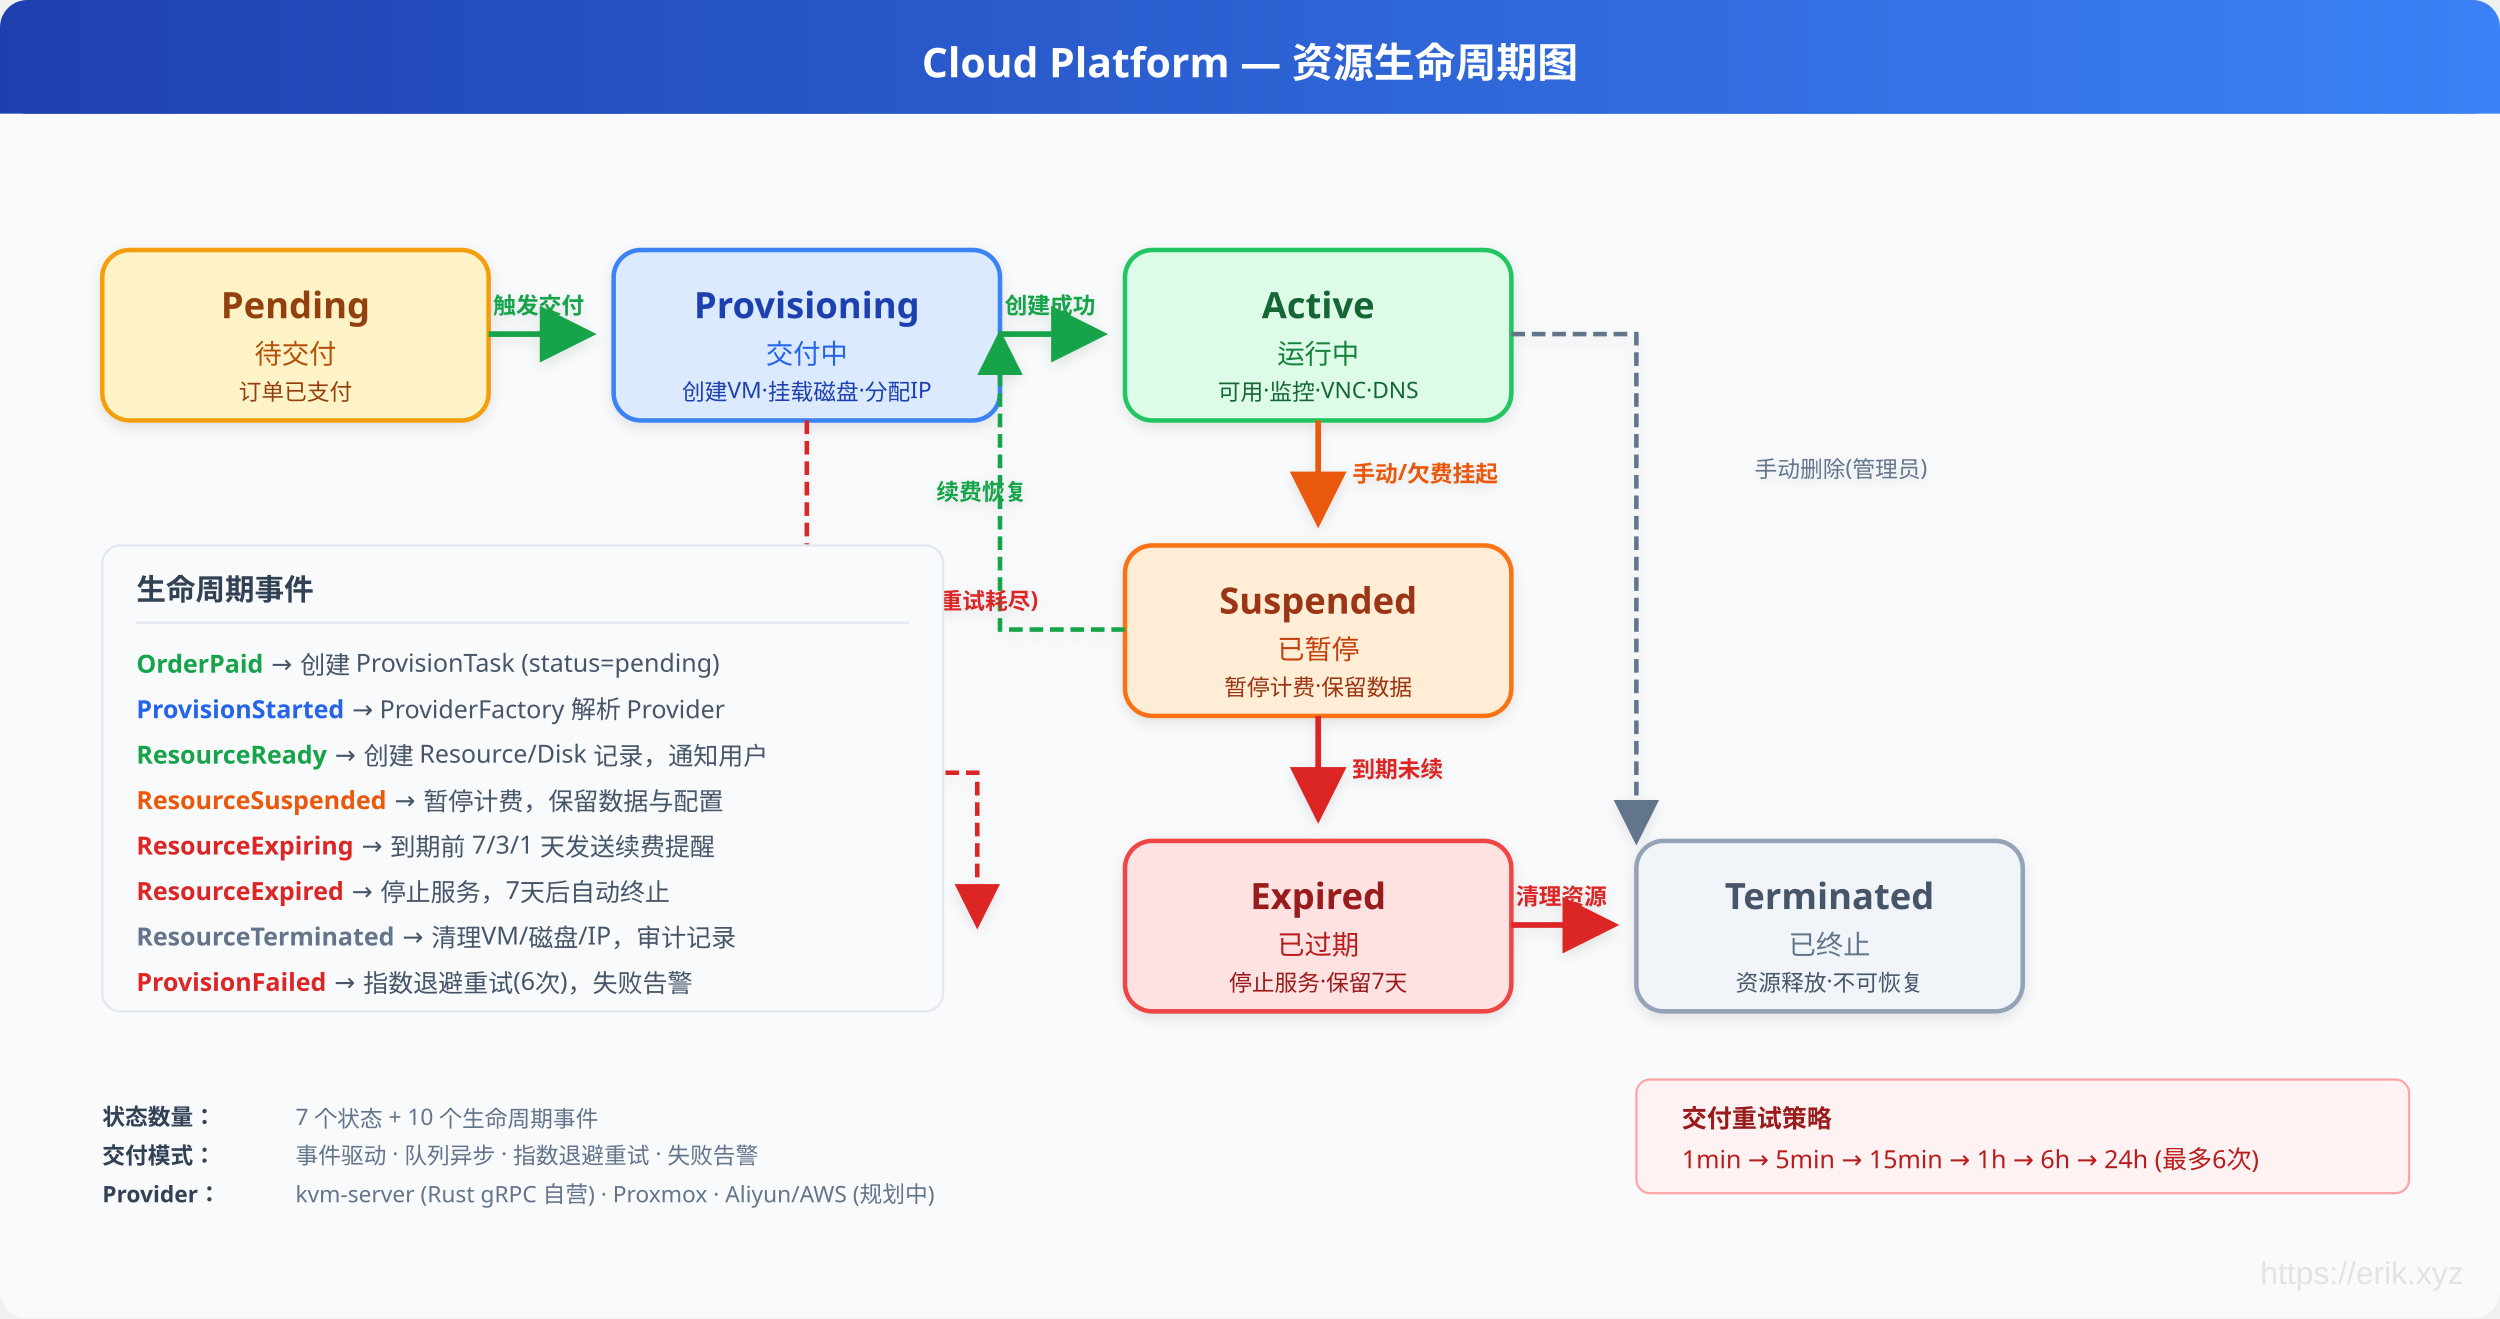
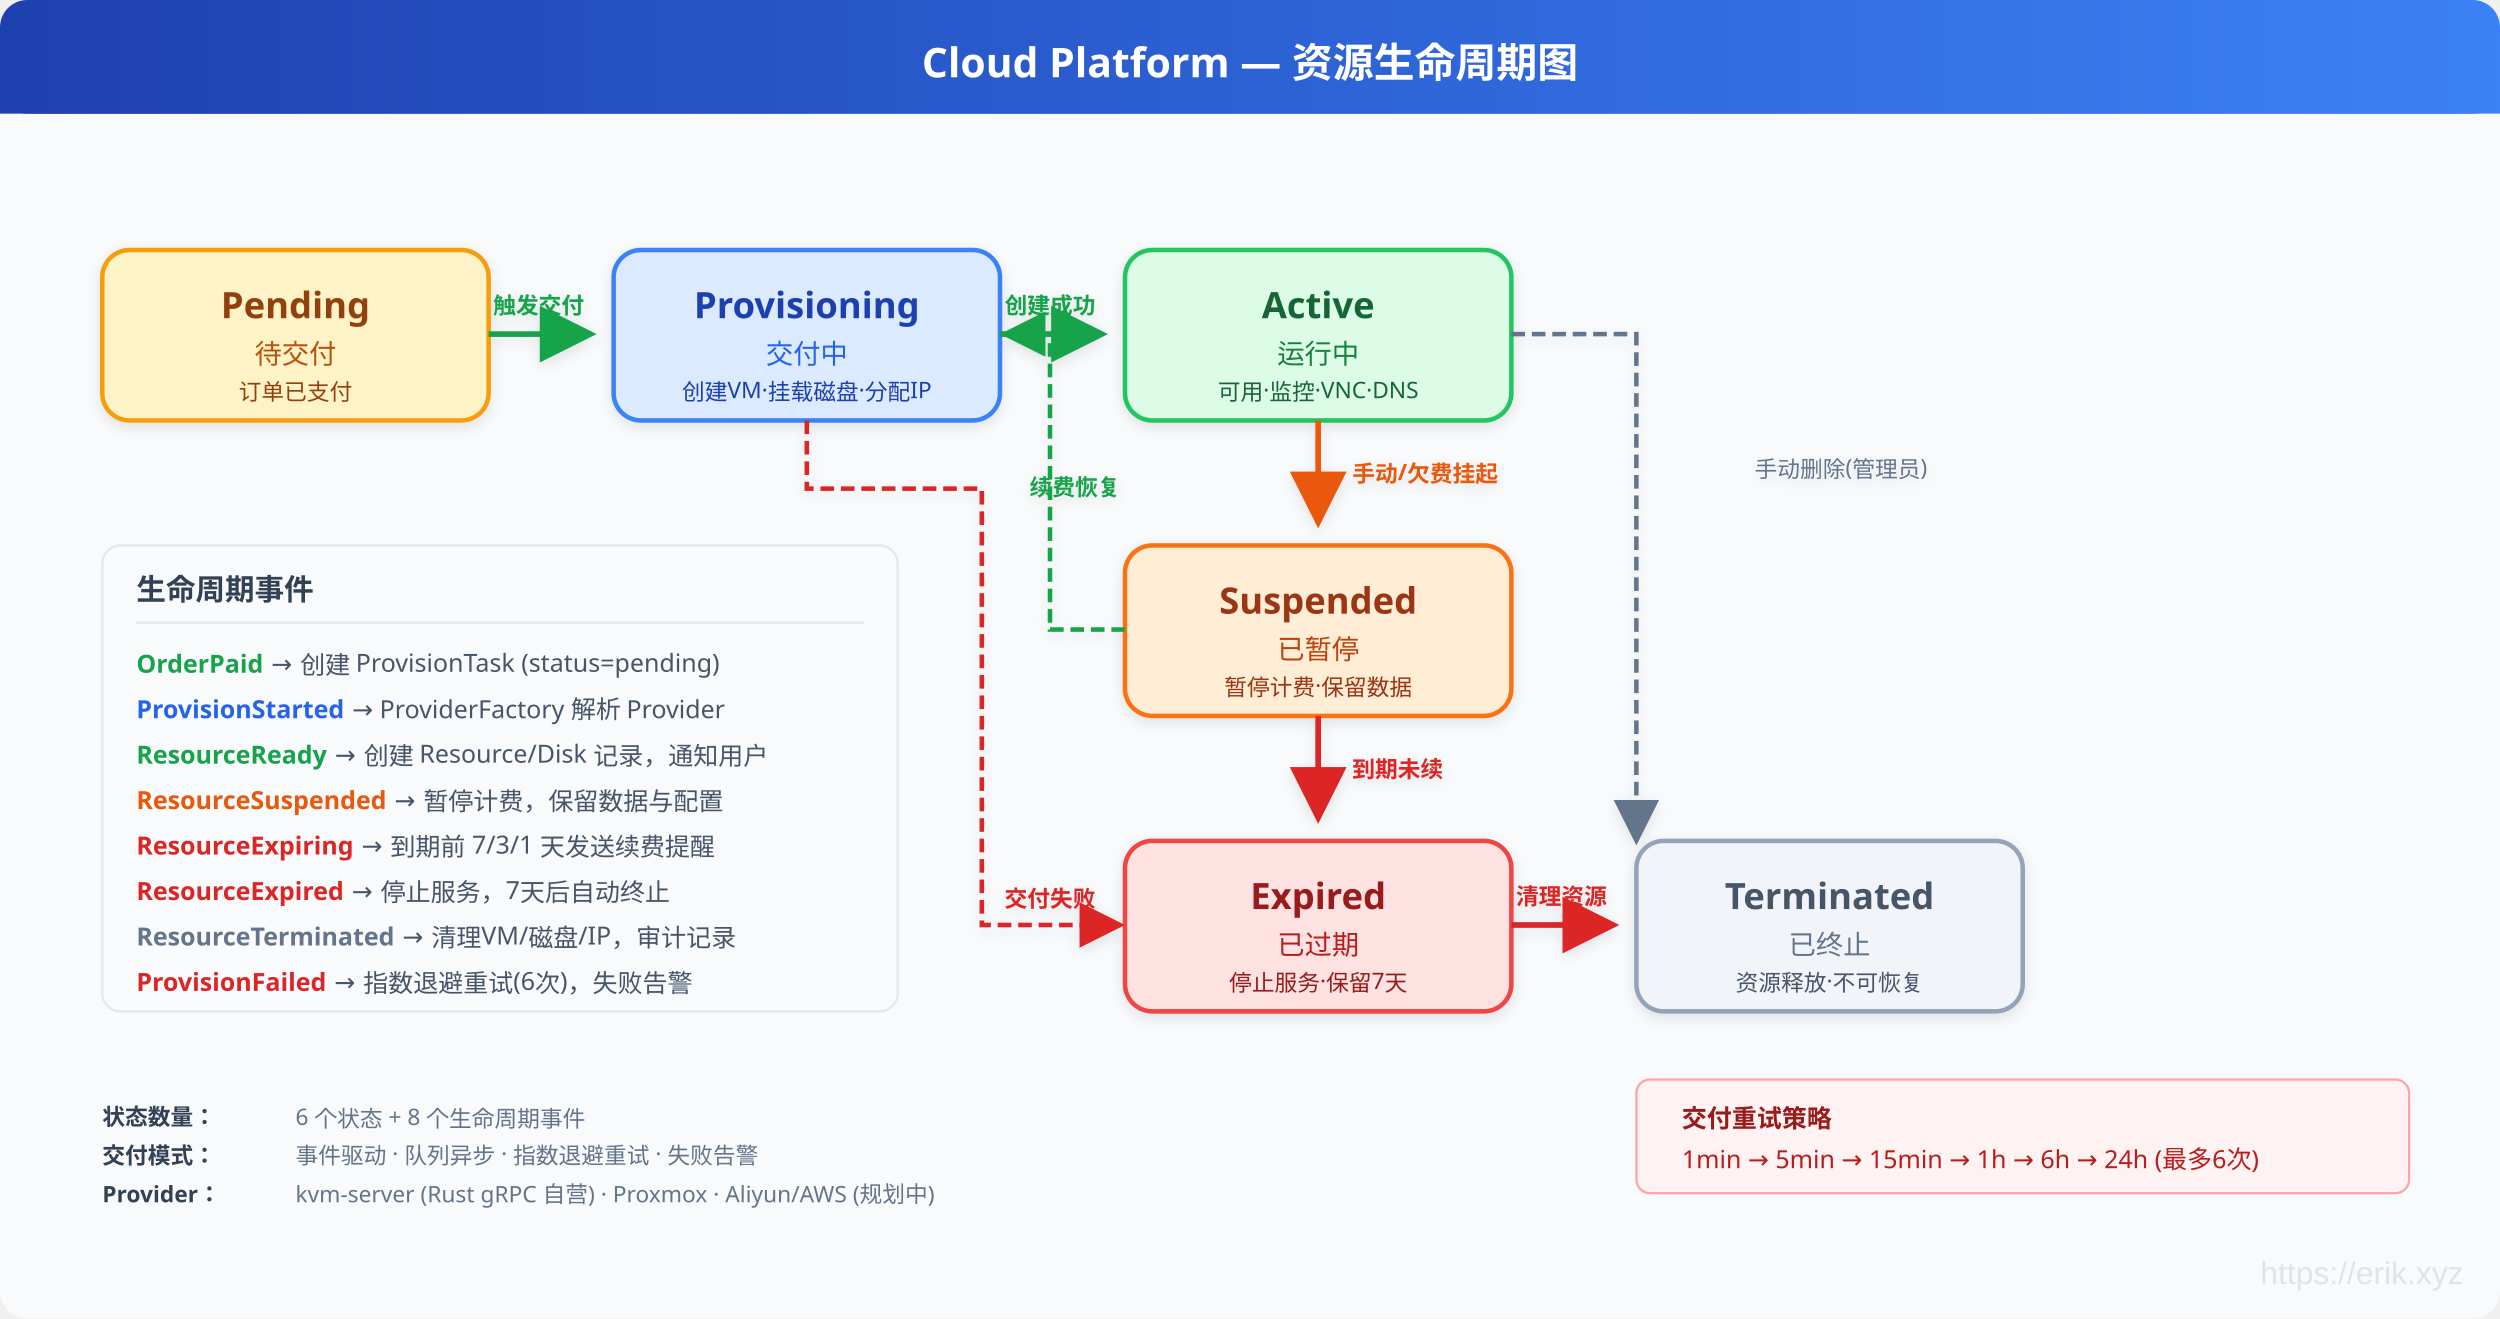
<svg xmlns="http://www.w3.org/2000/svg" viewBox="0 0 1100 580" font-family="'Microsoft YaHei','PingFang SC','Noto Sans SC',sans-serif">
  <defs>
    <linearGradient id="hdr" x1="0" y1="0" x2="1" y2="0">
      <stop offset="0%" stop-color="#1e40af" />
      <stop offset="100%" stop-color="#3b82f6" />
    </linearGradient>
    <filter id="sh">
      <feDropShadow dx="0" dy="2" stdDeviation="3" flood-opacity="0.1" />
    </filter>
    <marker id="arrGr" markerWidth="10" markerHeight="10" refX="9" refY="5" orient="auto">
      <path d="M0,0 L10,5 L0,10 Z" fill="#16a34a" />
    </marker>
    <marker id="arrRed" markerWidth="10" markerHeight="10" refX="9" refY="5" orient="auto">
      <path d="M0,0 L10,5 L0,10 Z" fill="#dc2626" />
    </marker>
    <marker id="arrOr" markerWidth="10" markerHeight="10" refX="9" refY="5" orient="auto">
      <path d="M0,0 L10,5 L0,10 Z" fill="#ea580c" />
    </marker>
    <marker id="arrGy" markerWidth="10" markerHeight="10" refX="9" refY="5" orient="auto">
      <path d="M0,0 L10,5 L0,10 Z" fill="#64748b" />
    </marker>
  </defs>
  <rect width="1100" height="580" fill="#f8fafc" rx="12" />
  <rect x="0" y="0" width="1100" height="50" fill="url(#hdr)" rx="12" />
  <rect x="0" y="12" width="1100" height="38" fill="url(#hdr)" />
  <text x="550" y="34" text-anchor="middle" fill="#fff" font-size="18" font-weight="bold">Cloud Platform — 资源生命周期图</text>
  <g filter="url(#sh)">
    <rect x="45" y="110" width="170" height="75" rx="12" fill="#fef3c7" stroke="#f59e0b" stroke-width="2" />
    <text x="130" y="140" text-anchor="middle" fill="#92400e" font-size="16" font-weight="bold">Pending</text>
    <text x="130" y="160" text-anchor="middle" fill="#b45309" font-size="12">待交付</text>
    <text x="130" y="176" text-anchor="middle" fill="#92400e" font-size="10">订单已支付</text>
    <path d="M215,147 L260,147" stroke="#16a34a" stroke-width="2.5" marker-end="url(#arrGr)" />
    <text x="237" y="138" text-anchor="middle" fill="#16a34a" font-size="10" font-weight="bold">触发交付</text>
    <rect x="270" y="110" width="170" height="75" rx="12" fill="#dbeafe" stroke="#3b82f6" stroke-width="2" />
    <text x="355" y="140" text-anchor="middle" fill="#1e40af" font-size="16" font-weight="bold">Provisioning</text>
    <text x="355" y="160" text-anchor="middle" fill="#2563eb" font-size="12">交付中</text>
    <text x="355" y="176" text-anchor="middle" fill="#1e40af" font-size="10">创建VM·挂载磁盘·分配IP</text>
    <path d="M440,147 L485,147" stroke="#16a34a" stroke-width="2.5" marker-end="url(#arrGr)" />
    <text x="462" y="138" text-anchor="middle" fill="#16a34a" font-size="10" font-weight="bold">创建成功</text>
    <rect x="495" y="110" width="170" height="75" rx="12" fill="#dcfce7" stroke="#22c55e" stroke-width="2" />
    <text x="580" y="140" text-anchor="middle" fill="#166534" font-size="16" font-weight="bold">Active</text>
    <text x="580" y="160" text-anchor="middle" fill="#15803d" font-size="12">运行中</text>
    <text x="580" y="176" text-anchor="middle" fill="#166534" font-size="10">可用·监控·VNC·DNS</text>
    <path d="M580,185 L580,230" stroke="#ea580c" stroke-width="2.5" marker-end="url(#arrOr)" />
    <text x="595" y="212" fill="#ea580c" font-size="10" font-weight="bold">手动/欠费挂起</text>
    <rect x="495" y="240" width="170" height="75" rx="12" fill="#ffedd5" stroke="#f97316" stroke-width="2" />
    <text x="580" y="270" text-anchor="middle" fill="#9a3412" font-size="16" font-weight="bold">Suspended</text>
    <text x="580" y="290" text-anchor="middle" fill="#c2410c" font-size="12">已暂停</text>
    <text x="580" y="306" text-anchor="middle" fill="#9a3412" font-size="10">暂停计费·保留数据</text>
-     <path d="M495,277 L440,277 L440,147" stroke="#16a34a" stroke-width="2" stroke-dasharray="6,3" fill="none" marker-end="url(#arrGr)" />
-     <text x="432" y="220" text-anchor="middle" fill="#16a34a" font-size="10" font-weight="bold">续费恢复</text>
+     <path d="M495,277 L462,277 L462,147 L442,147" stroke="#16a34a" stroke-width="2" stroke-dasharray="6,3" fill="none" marker-end="url(#arrGr)" />
+     <text x="473" y="218" text-anchor="middle" fill="#16a34a" font-size="10" font-weight="bold">续费恢复</text>
    <path d="M580,315 L580,360" stroke="#dc2626" stroke-width="2.5" marker-end="url(#arrRed)" />
    <text x="595" y="342" fill="#dc2626" font-size="10" font-weight="bold">到期未续</text>
    <rect x="495" y="370" width="170" height="75" rx="12" fill="#fee2e2" stroke="#ef4444" stroke-width="2" />
    <text x="580" y="400" text-anchor="middle" fill="#991b1b" font-size="16" font-weight="bold">Expired</text>
    <text x="580" y="420" text-anchor="middle" fill="#b91c1c" font-size="12">已过期</text>
    <text x="580" y="436" text-anchor="middle" fill="#991b1b" font-size="10">停止服务·保留7天</text>
    <path d="M665,407 L710,407" stroke="#dc2626" stroke-width="2.5" marker-end="url(#arrRed)" />
    <text x="687" y="398" text-anchor="middle" fill="#dc2626" font-size="10" font-weight="bold">清理资源</text>
    <rect x="720" y="370" width="170" height="75" rx="12" fill="#f1f5f9" stroke="#94a3b8" stroke-width="2" />
    <text x="805" y="400" text-anchor="middle" fill="#475569" font-size="16" font-weight="bold">Terminated</text>
    <text x="805" y="420" text-anchor="middle" fill="#64748b" font-size="12">已终止</text>
    <text x="805" y="436" text-anchor="middle" fill="#475569" font-size="10">资源释放·不可恢复</text>
-     <path d="M355,185 L355,340 L430,340 L430,407" stroke="#dc2626" stroke-width="2" stroke-dasharray="6,3" fill="none" marker-end="url(#arrRed)" />
-     <text x="370" y="268" fill="#dc2626" font-size="10" font-weight="bold">交付失败(重试耗尽)</text>
+     <path d="M355,185 L355,215 L432,215 L432,407 L493,407" stroke="#dc2626" stroke-width="2" stroke-dasharray="6,3" fill="none" marker-end="url(#arrRed)" />
+     <text x="462" y="399" text-anchor="middle" fill="#dc2626" font-size="10" font-weight="bold">交付失败</text>
    <path d="M665,147 L720,147 L720,370" stroke="#64748b" stroke-width="2" stroke-dasharray="6,3" fill="none" marker-end="url(#arrGy)" />
    <text x="810" y="210" text-anchor="middle" fill="#64748b" font-size="10">手动删除(管理员)</text>
  </g>
  <g>
-     <rect x="45" y="240" width="370" height="205" rx="8" fill="#f8fafc" stroke="#e2e8f0" stroke-width="1" />
+     <rect x="45" y="240" width="350" height="205" rx="8" fill="#f8fafc" stroke="#e2e8f0" stroke-width="1" />
    <text x="60" y="264" fill="#334155" font-size="13" font-weight="bold">生命周期事件</text>
-     <line x1="60" y1="274" x2="400" y2="274" stroke="#e2e8f0" />
+     <line x1="60" y1="274" x2="380" y2="274" stroke="#e2e8f0" />
    <g font-size="11" fill="#475569">
      <text x="60" y="296">
        <tspan fill="#16a34a" font-weight="bold">OrderPaid</tspan> → 创建 ProvisionTask (status=pending)</text>
      <text x="60" y="316">
        <tspan fill="#2563eb" font-weight="bold">ProvisionStarted</tspan> → ProviderFactory 解析 Provider</text>
      <text x="60" y="336">
        <tspan fill="#16a34a" font-weight="bold">ResourceReady</tspan> → 创建 Resource/Disk 记录，通知用户</text>
      <text x="60" y="356">
        <tspan fill="#ea580c" font-weight="bold">ResourceSuspended</tspan> → 暂停计费，保留数据与配置</text>
      <text x="60" y="376">
        <tspan fill="#dc2626" font-weight="bold">ResourceExpiring</tspan> → 到期前 7/3/1 天发送续费提醒</text>
      <text x="60" y="396">
        <tspan fill="#dc2626" font-weight="bold">ResourceExpired</tspan> → 停止服务，7天后自动终止</text>
      <text x="60" y="416">
        <tspan fill="#64748b" font-weight="bold">ResourceTerminated</tspan> → 清理VM/磁盘/IP，审计记录</text>
      <text x="60" y="436">
        <tspan fill="#dc2626" font-weight="bold">ProvisionFailed</tspan> → 指数退避重试(6次)，失败告警</text>
    </g>
  </g>
  <rect x="720" y="475" width="340" height="50" rx="6" fill="#fef2f2" stroke="#fca5a5" stroke-width="1" />
  <text x="740" y="496" fill="#991b1b" font-size="11" font-weight="bold">交付重试策略</text>
  <text x="740" y="514" fill="#b91c1c" font-size="11">1min → 5min → 15min → 1h → 6h → 24h (最多6次)</text>
  <g font-size="10" fill="#64748b">
    <text x="45" y="495" font-weight="bold" fill="#334155">状态数量：</text>
-     <text x="130" y="495">7 个状态 + 10 个生命周期事件</text>
+     <text x="130" y="495">6 个状态 + 8 个生命周期事件</text>
    <text x="45" y="512" font-weight="bold" fill="#334155">交付模式：</text>
    <text x="130" y="512">事件驱动 · 队列异步 · 指数退避重试 · 失败告警</text>
    <text x="45" y="529" font-weight="bold" fill="#334155">Provider：</text>
    <text x="130" y="529">kvm-server (Rust gRPC 自营) · Proxmox · Aliyun/AWS (规划中)</text>
  </g>
  <g opacity="0.5">
    <text x="1084" y="565" text-anchor="end" font-family="Arial, sans-serif" font-size="14" fill="rgba(0,0,0,0.18)">https://erik.xyz</text>
  </g>
</svg>
